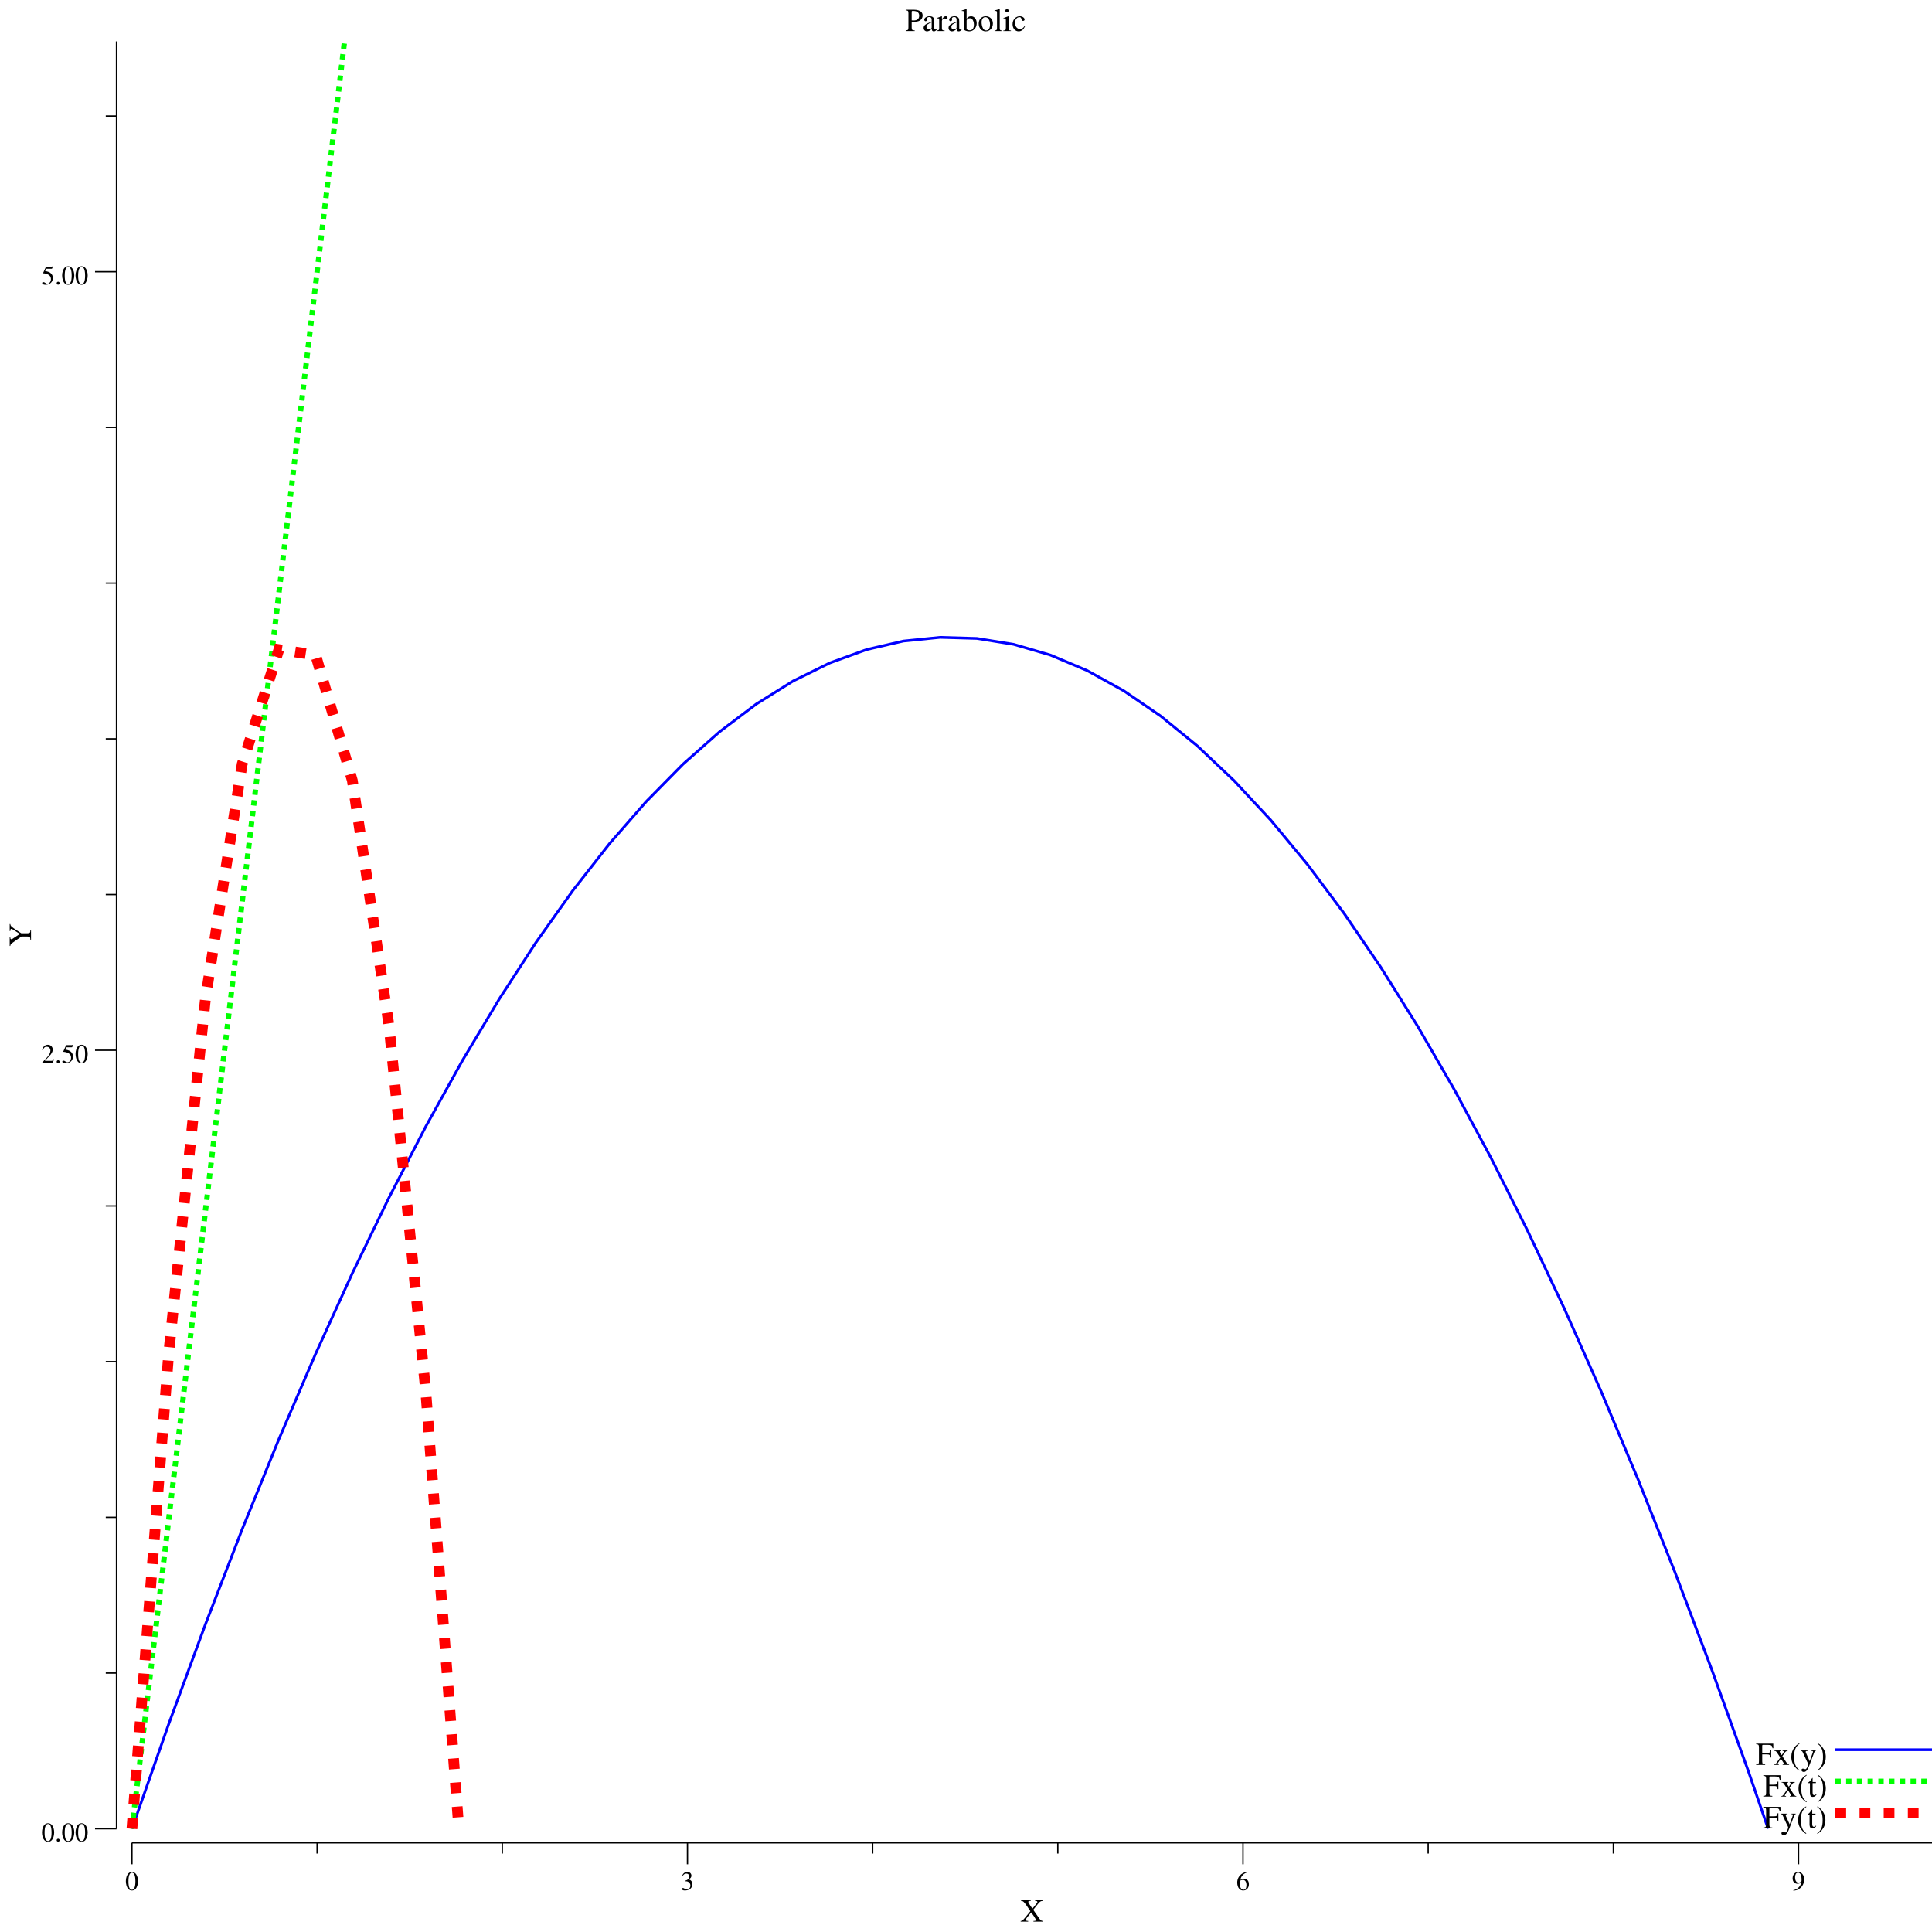
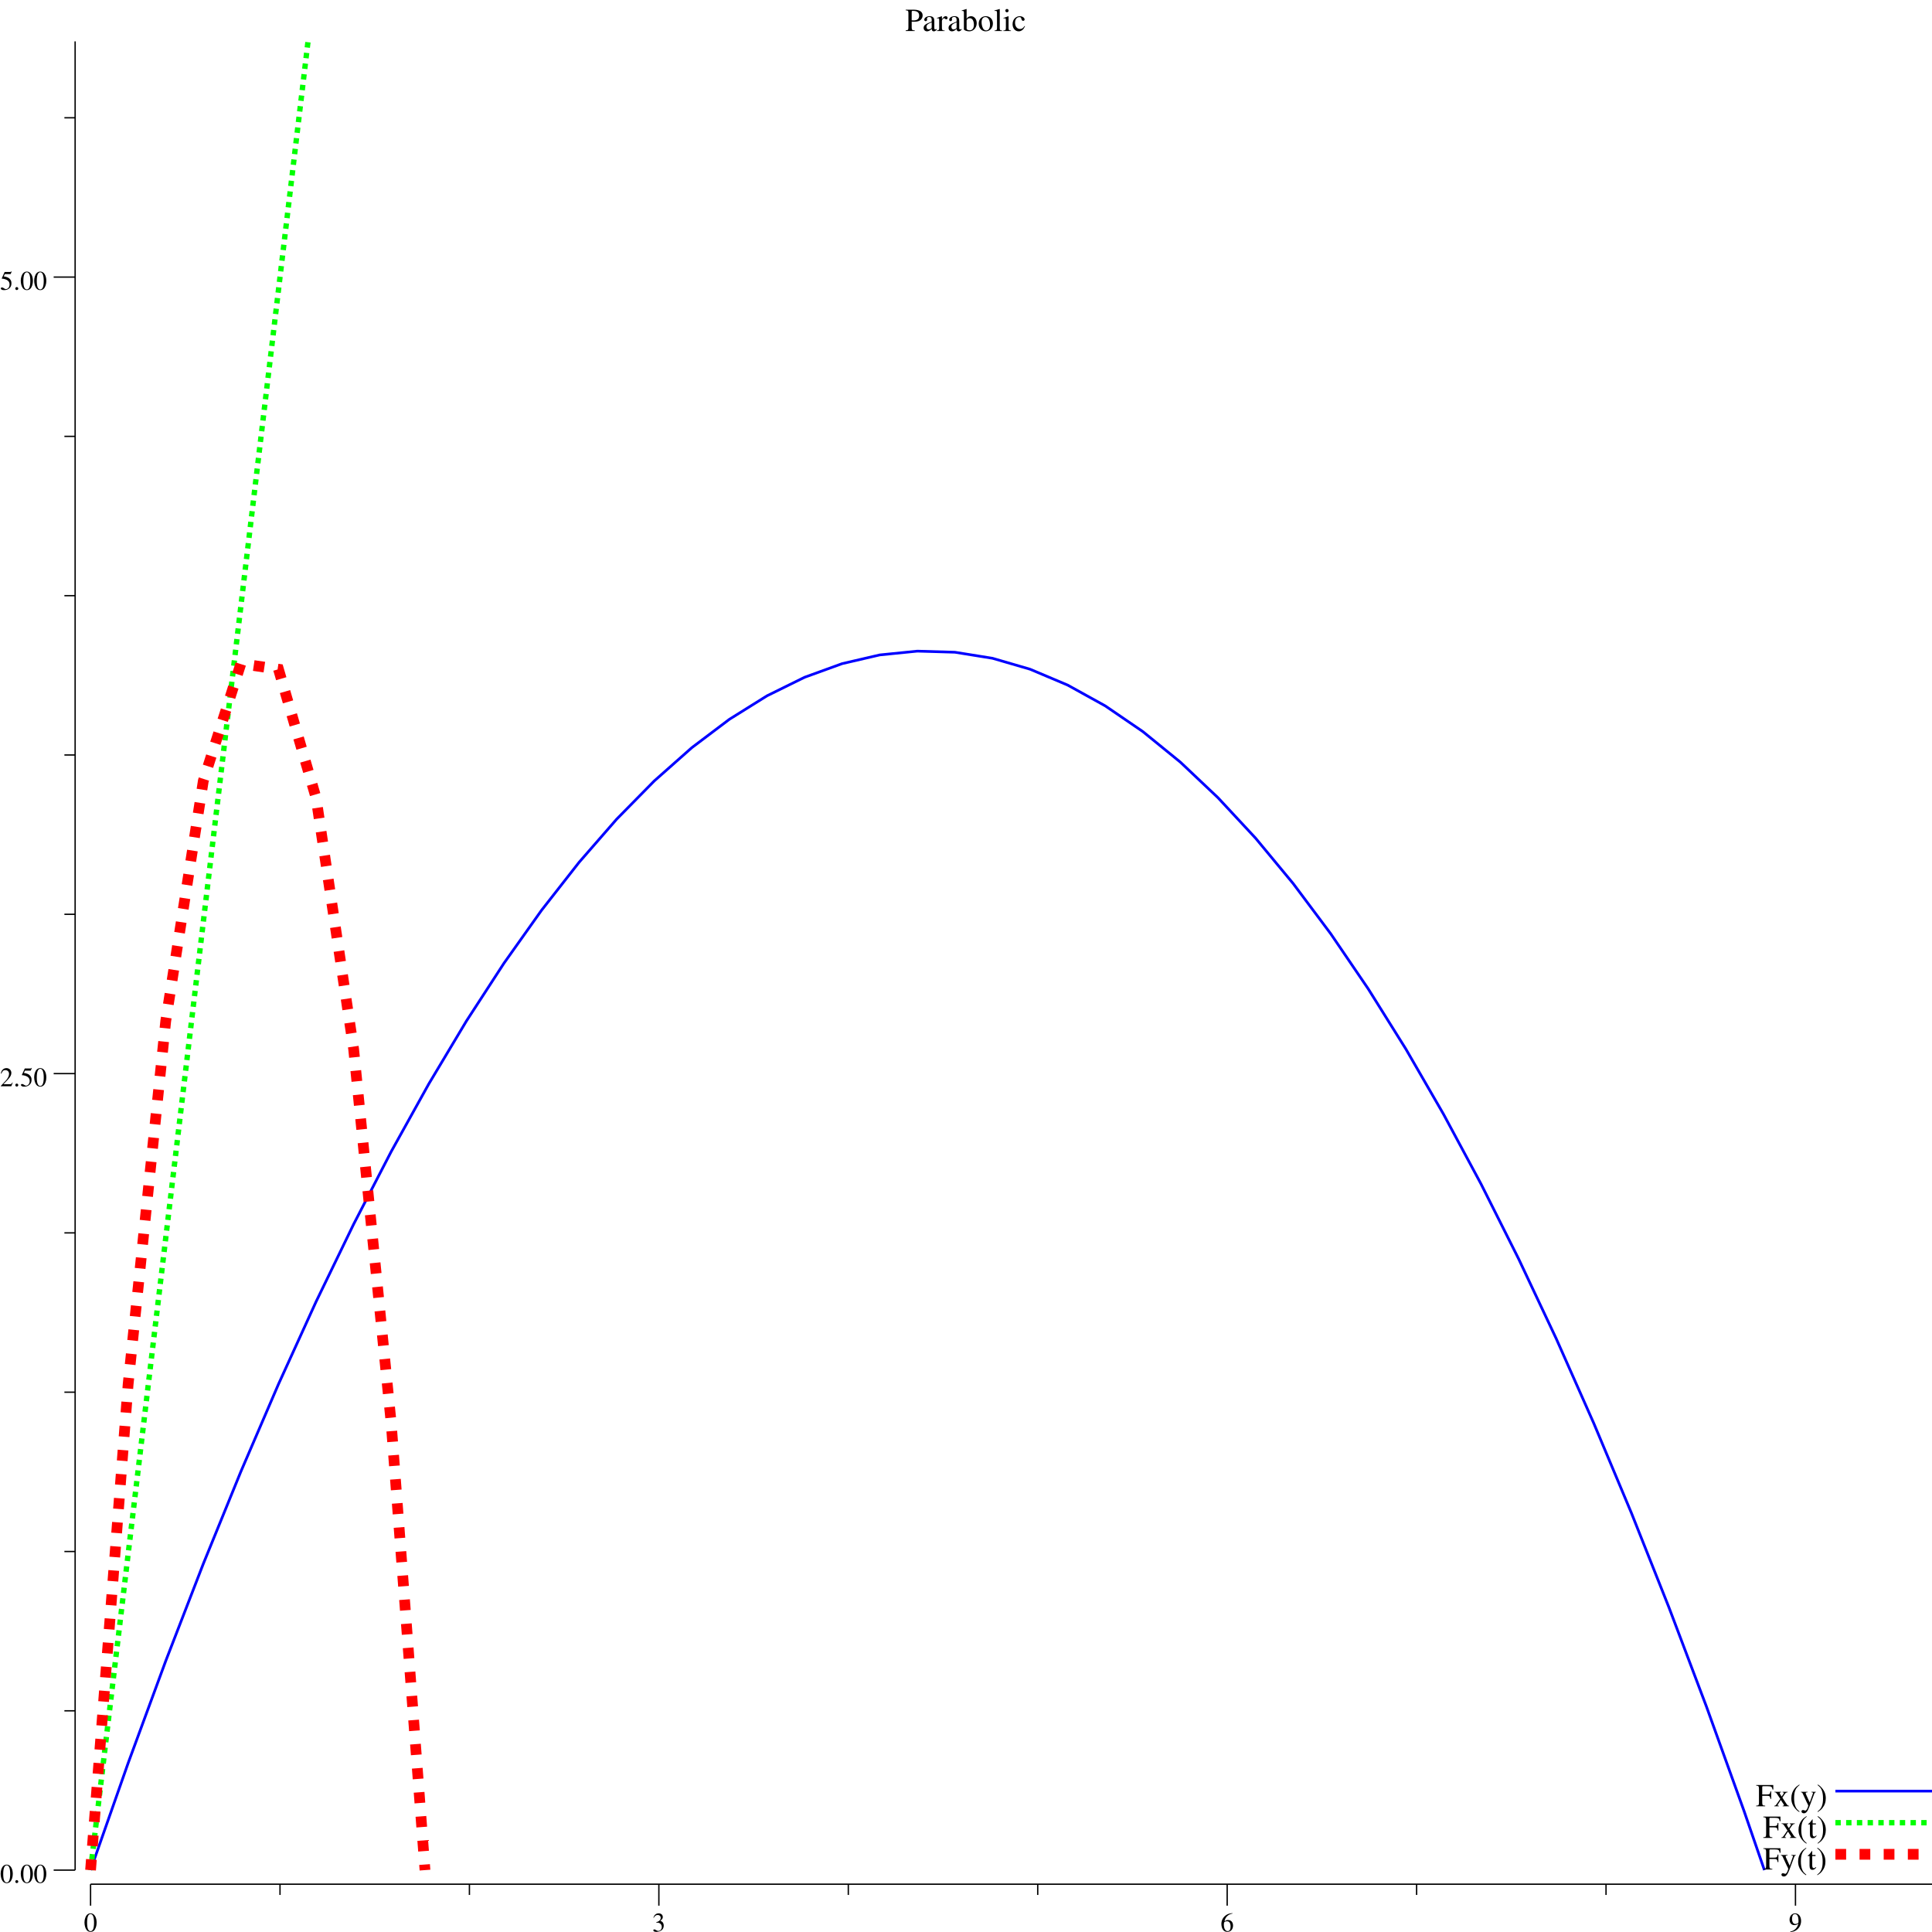
<svg xmlns="http://www.w3.org/2000/svg" width="720pt" height="720pt" viewBox="0 0 720 720">
  <g transform="scale(1, -1) translate(0, -720)">
    <path d="M0,0L720,0L720,720L0,720Z" style="fill:#FFFFFF" />
    <text x="337.34" y="-708.45" transform="scale(1, -1)" style="font-family:Times;font-weight:normal;font-style:normal;font-size:12px">Parabolic</text>
-     <text x="380.25" y="-3.861" transform="scale(1, -1)" style="font-family:Times;font-weight:normal;font-style:normal;font-size:12px">X</text>
-     <text x="46.666" y="-15.602" transform="scale(1, -1)" style="font-family:Times;font-weight:normal;font-style:normal;font-size:10px">0</text>
-     <text x="253.7" y="-15.602" transform="scale(1, -1)" style="font-family:Times;font-weight:normal;font-style:normal;font-size:10px">3</text>
-     <text x="460.73" y="-15.602" transform="scale(1, -1)" style="font-family:Times;font-weight:normal;font-style:normal;font-size:10px">6</text>
-     <text x="667.76" y="-15.602" transform="scale(1, -1)" style="font-family:Times;font-weight:normal;font-style:normal;font-size:10px">9</text>
-     <path d="M49.166,25.23L49.166,33.23" style="fill:none;stroke:#000000;stroke-width:0.5" />
-     <path d="M256.2,25.23L256.2,33.23" style="fill:none;stroke:#000000;stroke-width:0.5" />
-     <path d="M463.23,25.23L463.23,33.23" style="fill:none;stroke:#000000;stroke-width:0.5" />
-     <path d="M670.26,25.23L670.26,33.23" style="fill:none;stroke:#000000;stroke-width:0.5" />
-     <path d="M118.18,29.23L118.18,33.23" style="fill:none;stroke:#000000;stroke-width:0.5" />
-     <path d="M187.19,29.23L187.19,33.23" style="fill:none;stroke:#000000;stroke-width:0.5" />
-     <path d="M325.21,29.23L325.21,33.23" style="fill:none;stroke:#000000;stroke-width:0.5" />
-     <path d="M394.22,29.23L394.22,33.23" style="fill:none;stroke:#000000;stroke-width:0.5" />
-     <path d="M532.24,29.23L532.24,33.23" style="fill:none;stroke:#000000;stroke-width:0.5" />
-     <path d="M601.25,29.23L601.25,33.23" style="fill:none;stroke:#000000;stroke-width:0.5" />
-     <path d="M49.166,33.23L720,33.23" style="fill:none;stroke:#000000;stroke-width:0.5" />
-     <g transform="rotate(90)">
-       <text x="367.2" y="11.555" transform="scale(1, -1)" style="font-family:Times;font-weight:normal;font-style:normal;font-size:12px">Y</text>
-     </g>
-     <text x="15.416" y="-33.759" transform="scale(1, -1)" style="font-family:Times;font-weight:normal;font-style:normal;font-size:10px">0.00</text>
-     <text x="15.416" y="-323.88" transform="scale(1, -1)" style="font-family:Times;font-weight:normal;font-style:normal;font-size:10px">2.50</text>
-     <text x="15.416" y="-614.01" transform="scale(1, -1)" style="font-family:Times;font-weight:normal;font-style:normal;font-size:10px">5.00</text>
-     <path d="M35.416,38.48L43.416,38.48" style="fill:none;stroke:#000000;stroke-width:0.5" />
-     <path d="M35.416,328.61L43.416,328.61" style="fill:none;stroke:#000000;stroke-width:0.5" />
-     <path d="M35.416,618.73L43.416,618.73" style="fill:none;stroke:#000000;stroke-width:0.5" />
-     <path d="M39.416,96.505L43.416,96.505" style="fill:none;stroke:#000000;stroke-width:0.5" />
-     <path d="M39.416,154.53L43.416,154.53" style="fill:none;stroke:#000000;stroke-width:0.5" />
-     <path d="M39.416,212.56L43.416,212.56" style="fill:none;stroke:#000000;stroke-width:0.5" />
-     <path d="M39.416,270.58L43.416,270.58" style="fill:none;stroke:#000000;stroke-width:0.5" />
-     <path d="M39.416,386.63L43.416,386.63" style="fill:none;stroke:#000000;stroke-width:0.5" />
-     <path d="M39.416,444.66L43.416,444.66" style="fill:none;stroke:#000000;stroke-width:0.5" />
-     <path d="M39.416,502.68L43.416,502.68" style="fill:none;stroke:#000000;stroke-width:0.5" />
-     <path d="M39.416,560.71L43.416,560.71" style="fill:none;stroke:#000000;stroke-width:0.5" />
-     <path d="M39.416,676.76L43.416,676.76" style="fill:none;stroke:#000000;stroke-width:0.5" />
-     <path d="M43.416,38.48L43.416,704.58" style="fill:none;stroke:#000000;stroke-width:0.5" />
-     <path d="M49.166,38.48L62.857,77.461L76.547,114.65L90.237,150.05L103.93,183.66L117.62,215.48L131.31,245.51L145,273.75L158.69,300.19L172.38,324.85L186.07,347.72L199.76,368.8L213.45,388.08L227.14,405.58L240.83,421.29L254.52,435.2L268.21,447.33L281.9,457.66L295.59,466.21L309.29,472.96L322.98,477.93L336.67,481.1L350.36,482.48L364.05,482.08L377.74,479.88L391.43,475.89L405.12,470.11L418.81,462.55L432.5,453.19L446.19,442.04L459.88,429.1L473.57,414.37L487.26,397.85L500.95,379.54L514.64,359.44L528.33,337.55L542.02,313.87L555.71,288.39L569.4,261.13L583.1,232.08L596.79,201.24L610.48,168.61L624.17,134.18L637.86,97.968L651.55,59.964L658.94,38.48" style="fill:none;stroke:#0000FF" />
-     <path d="M49.166,38.48L62.857,153.59L76.547,268.7L90.237,383.81L103.93,498.92L117.62,614.03L128.39,704.58" style="fill:none;stroke:#00FF00;stroke-width:2;stroke-dasharray:2,2" />
-     <path d="M49.166,38.48L62.857,215.48L76.547,347.72L90.237,435.2L103.93,477.93L117.62,475.89L131.31,429.1L145,337.55L158.69,201.24L171,38.48" style="fill:none;stroke:#FF0000;stroke-width:4;stroke-dasharray:4,5" />
-     <path d="M684,67.924L720,67.924" style="fill:none;stroke:#0000FF" />
-     <text x="654.33" y="-62.258" transform="scale(1, -1)" style="font-family:Times;font-weight:normal;font-style:normal;font-size:12px">Fx(y)</text>
-     <path d="M684,56.146L720,56.146" style="fill:none;stroke:#00FF00;stroke-width:2;stroke-dasharray:2,2" />
-     <text x="657" y="-50.48" transform="scale(1, -1)" style="font-family:Times;font-weight:normal;font-style:normal;font-size:12px">Fx(t)</text>
-     <path d="M684,44.369L720,44.369" style="fill:none;stroke:#FF0000;stroke-width:4;stroke-dasharray:4,5" />
-     <text x="657" y="-38.703" transform="scale(1, -1)" style="font-family:Times;font-weight:normal;font-style:normal;font-size:12px">Fy(t)</text>
+     <text x="31.25" y="-0.186" transform="scale(1, -1)" style="font-family:Times;font-weight:normal;font-style:normal;font-size:10px">0</text>
+     <text x="243.04" y="-0.186" transform="scale(1, -1)" style="font-family:Times;font-weight:normal;font-style:normal;font-size:10px">3</text>
+     <text x="454.83" y="-0.186" transform="scale(1, -1)" style="font-family:Times;font-weight:normal;font-style:normal;font-size:10px">6</text>
+     <text x="666.62" y="-0.186" transform="scale(1, -1)" style="font-family:Times;font-weight:normal;font-style:normal;font-size:10px">9</text>
+     <path d="M33.75,9.815L33.75,17.814" style="fill:none;stroke:#000000;stroke-width:0.5" />
+     <path d="M245.54,9.815L245.54,17.814" style="fill:none;stroke:#000000;stroke-width:0.5" />
+     <path d="M457.33,9.815L457.33,17.814" style="fill:none;stroke:#000000;stroke-width:0.5" />
+     <path d="M669.12,9.815L669.12,17.814" style="fill:none;stroke:#000000;stroke-width:0.5" />
+     <path d="M104.35,13.814L104.35,17.814" style="fill:none;stroke:#000000;stroke-width:0.5" />
+     <path d="M174.94,13.814L174.94,17.814" style="fill:none;stroke:#000000;stroke-width:0.5" />
+     <path d="M316.14,13.814L316.14,17.814" style="fill:none;stroke:#000000;stroke-width:0.5" />
+     <path d="M386.73,13.814L386.73,17.814" style="fill:none;stroke:#000000;stroke-width:0.5" />
+     <path d="M527.93,13.814L527.93,17.814" style="fill:none;stroke:#000000;stroke-width:0.5" />
+     <path d="M598.52,13.814L598.52,17.814" style="fill:none;stroke:#000000;stroke-width:0.5" />
+     <path d="M33.75,17.814L720,17.814" style="fill:none;stroke:#000000;stroke-width:0.5" />
+     <text x="0" y="-18.343" transform="scale(1, -1)" style="font-family:Times;font-weight:normal;font-style:normal;font-size:10px">0.00</text>
+     <text x="0" y="-315.18" transform="scale(1, -1)" style="font-family:Times;font-weight:normal;font-style:normal;font-size:10px">2.50</text>
+     <text x="0" y="-612.02" transform="scale(1, -1)" style="font-family:Times;font-weight:normal;font-style:normal;font-size:10px">5.00</text>
+     <path d="M20,23.064L28,23.064" style="fill:none;stroke:#000000;stroke-width:0.5" />
+     <path d="M20,319.9L28,319.9" style="fill:none;stroke:#000000;stroke-width:0.5" />
+     <path d="M20,616.74L28,616.74" style="fill:none;stroke:#000000;stroke-width:0.5" />
+     <path d="M24,82.432L28,82.432" style="fill:none;stroke:#000000;stroke-width:0.5" />
+     <path d="M24,141.8L28,141.8" style="fill:none;stroke:#000000;stroke-width:0.5" />
+     <path d="M24,201.17L28,201.17" style="fill:none;stroke:#000000;stroke-width:0.5" />
+     <path d="M24,260.54L28,260.54" style="fill:none;stroke:#000000;stroke-width:0.5" />
+     <path d="M24,379.27L28,379.27" style="fill:none;stroke:#000000;stroke-width:0.5" />
+     <path d="M24,438.64L28,438.64" style="fill:none;stroke:#000000;stroke-width:0.5" />
+     <path d="M24,498.01L28,498.01" style="fill:none;stroke:#000000;stroke-width:0.5" />
+     <path d="M24,557.38L28,557.38" style="fill:none;stroke:#000000;stroke-width:0.5" />
+     <path d="M24,676.11L28,676.11" style="fill:none;stroke:#000000;stroke-width:0.5" />
+     <path d="M28,23.064L28,704.58" style="fill:none;stroke:#000000;stroke-width:0.5" />
+     <path d="M33.75,23.064L47.755,62.947L61.76,101L75.765,137.22L89.77,171.6L103.78,204.16L117.78,234.88L131.79,263.78L145.79,290.84L159.8,316.06L173.8,339.46L187.81,361.03L201.81,380.76L215.82,398.66L229.82,414.73L243.83,428.97L257.83,441.37L271.84,451.95L285.84,460.69L299.85,467.6L313.85,472.68L327.86,475.93L341.86,477.34L355.87,476.93L369.87,474.68L383.88,470.6L397.88,464.69L411.89,456.94L425.89,447.37L439.9,435.96L453.9,422.72L467.91,407.65L481.91,390.75L495.92,372.02L509.92,351.45L523.93,329.05L537.93,304.82L551.94,278.76L565.94,250.87L579.95,221.15L593.95,189.59L607.96,156.2L621.96,120.98L635.97,83.929L649.97,45.046L657.54,23.064" style="fill:none;stroke:#0000FF" />
+     <path d="M33.75,23.064L47.755,140.84L61.76,258.61L75.765,376.39L89.77,494.16L103.78,611.94L114.79,704.58" style="fill:none;stroke:#00FF00;stroke-width:2;stroke-dasharray:2,2" />
+     <path d="M33.75,23.064L47.755,204.16L61.76,339.46L75.765,428.97L89.77,472.68L103.78,470.6L117.78,422.72L131.79,329.05L145.79,189.59L158.38,23.064" style="fill:none;stroke:#FF0000;stroke-width:4;stroke-dasharray:4,5" />
+     <path d="M684,52.508L720,52.508" style="fill:none;stroke:#0000FF" />
+     <text x="654.33" y="-46.842" transform="scale(1, -1)" style="font-family:Times;font-weight:normal;font-style:normal;font-size:12px">Fx(y)</text>
+     <path d="M684,40.73L720,40.73" style="fill:none;stroke:#00FF00;stroke-width:2;stroke-dasharray:2,2" />
+     <text x="657" y="-35.064" transform="scale(1, -1)" style="font-family:Times;font-weight:normal;font-style:normal;font-size:12px">Fx(t)</text>
+     <path d="M684,28.953L720,28.953" style="fill:none;stroke:#FF0000;stroke-width:4;stroke-dasharray:4,5" />
+     <text x="657" y="-23.287" transform="scale(1, -1)" style="font-family:Times;font-weight:normal;font-style:normal;font-size:12px">Fy(t)</text>
  </g>
</svg>
